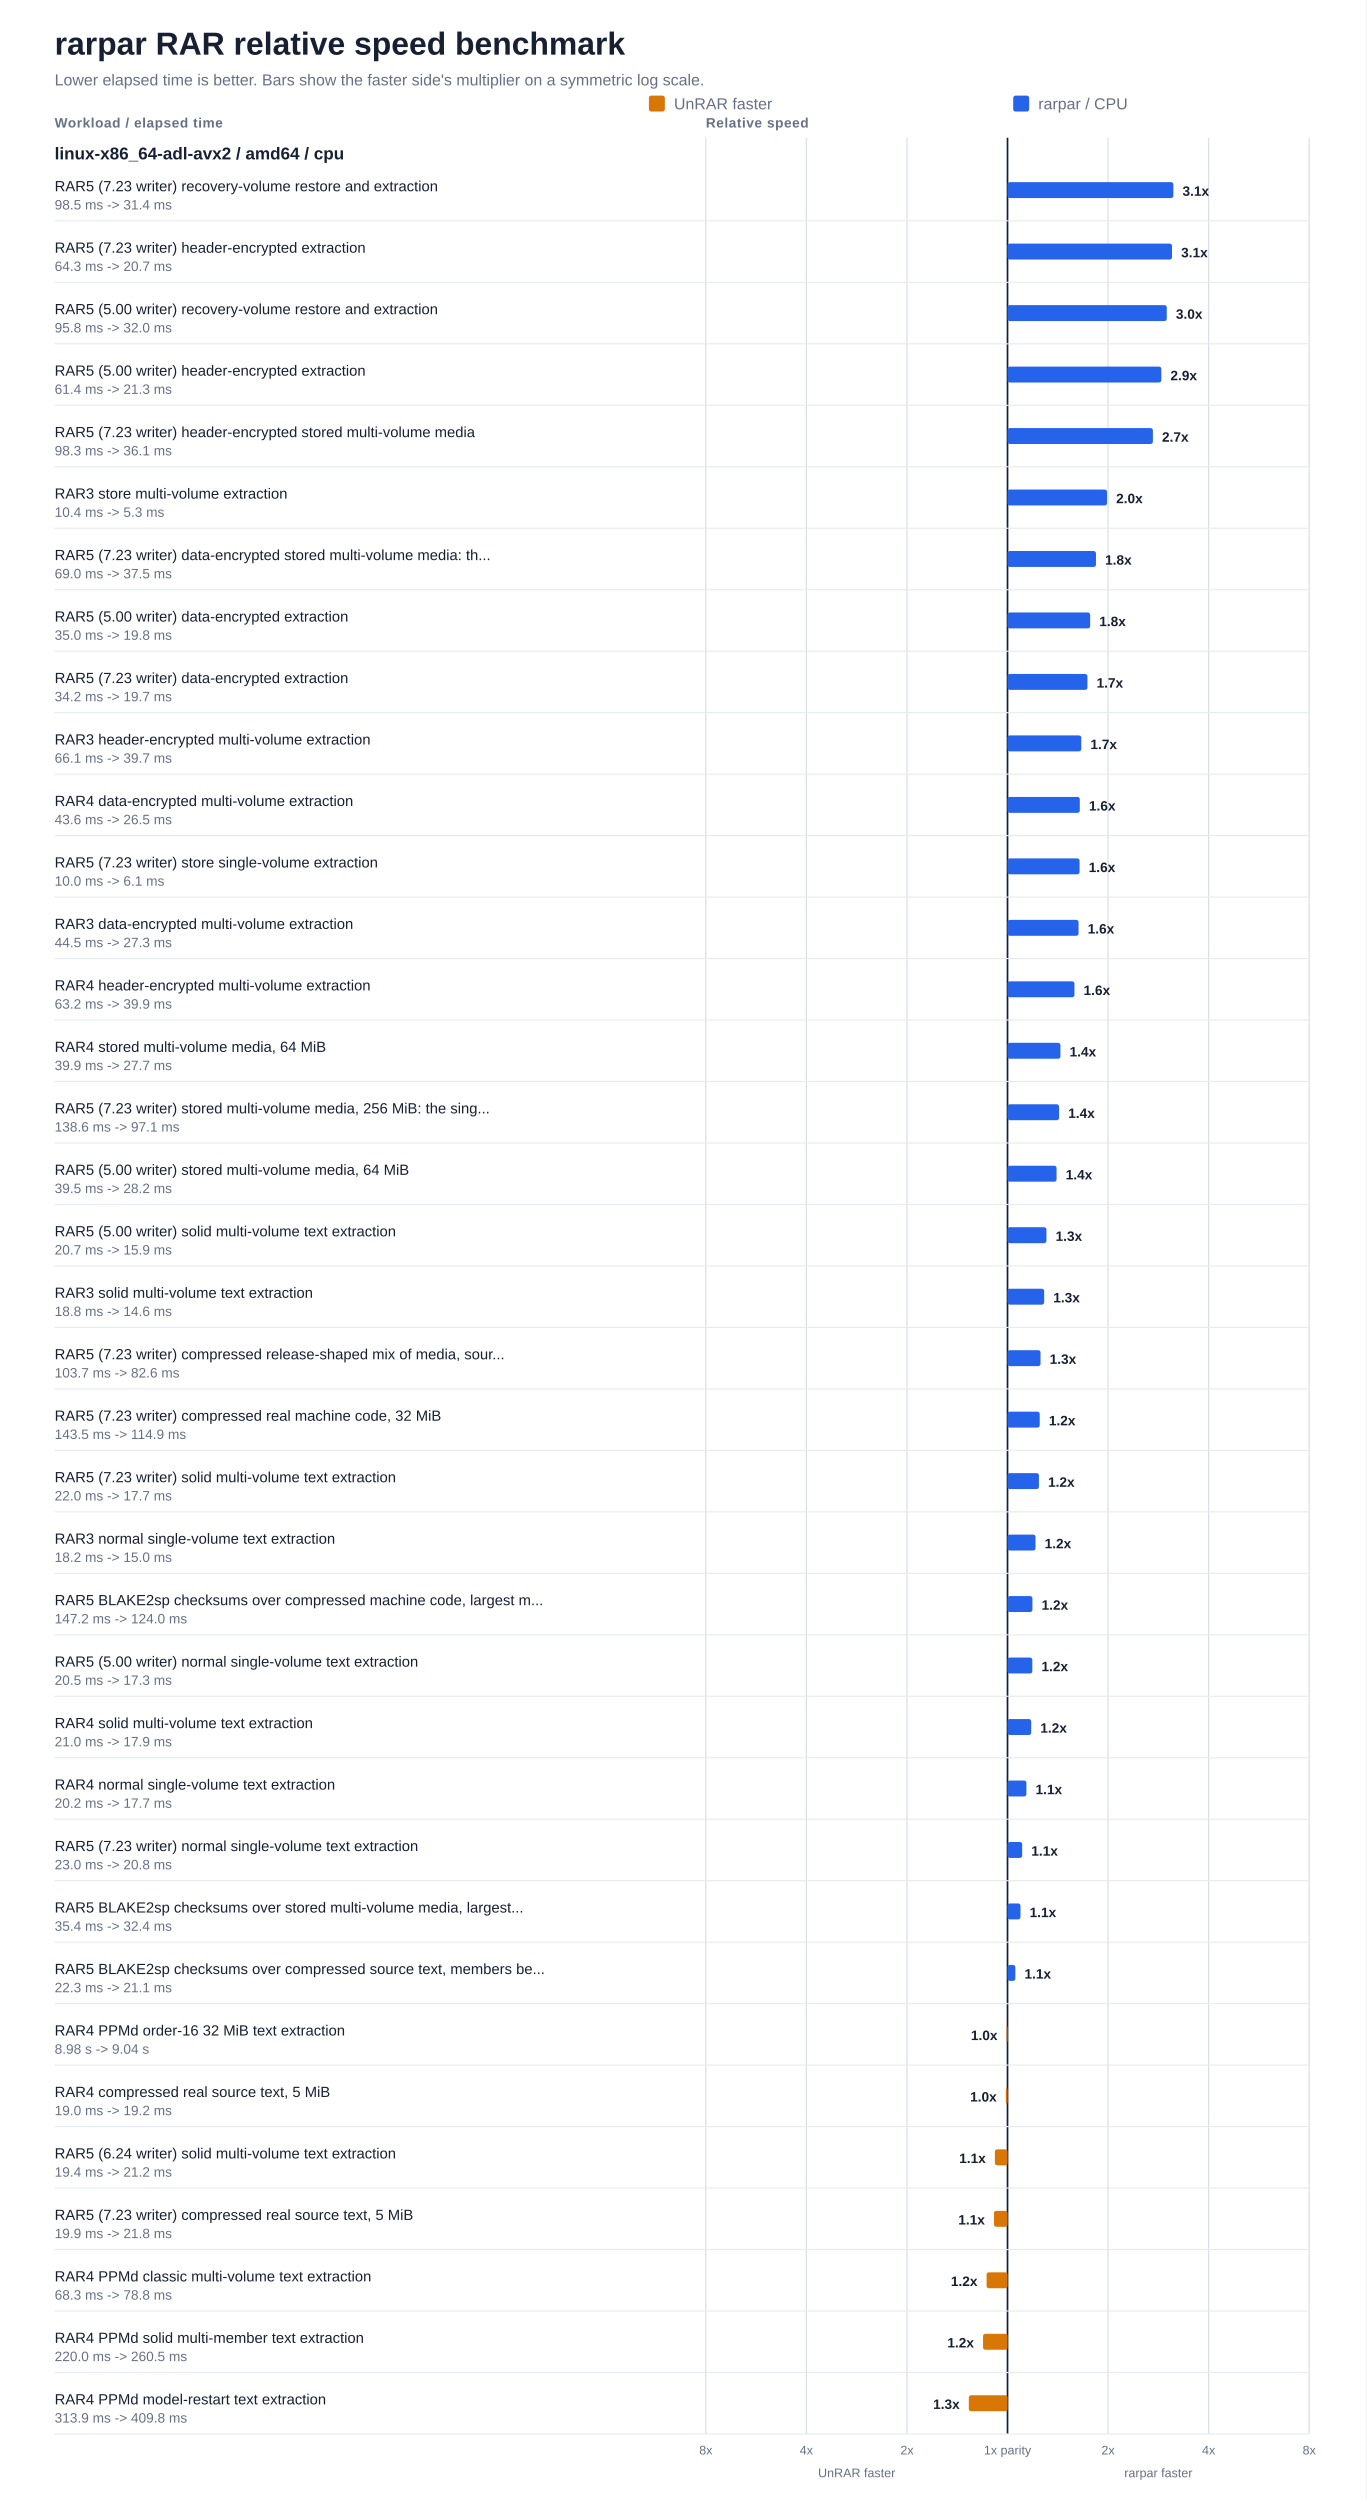
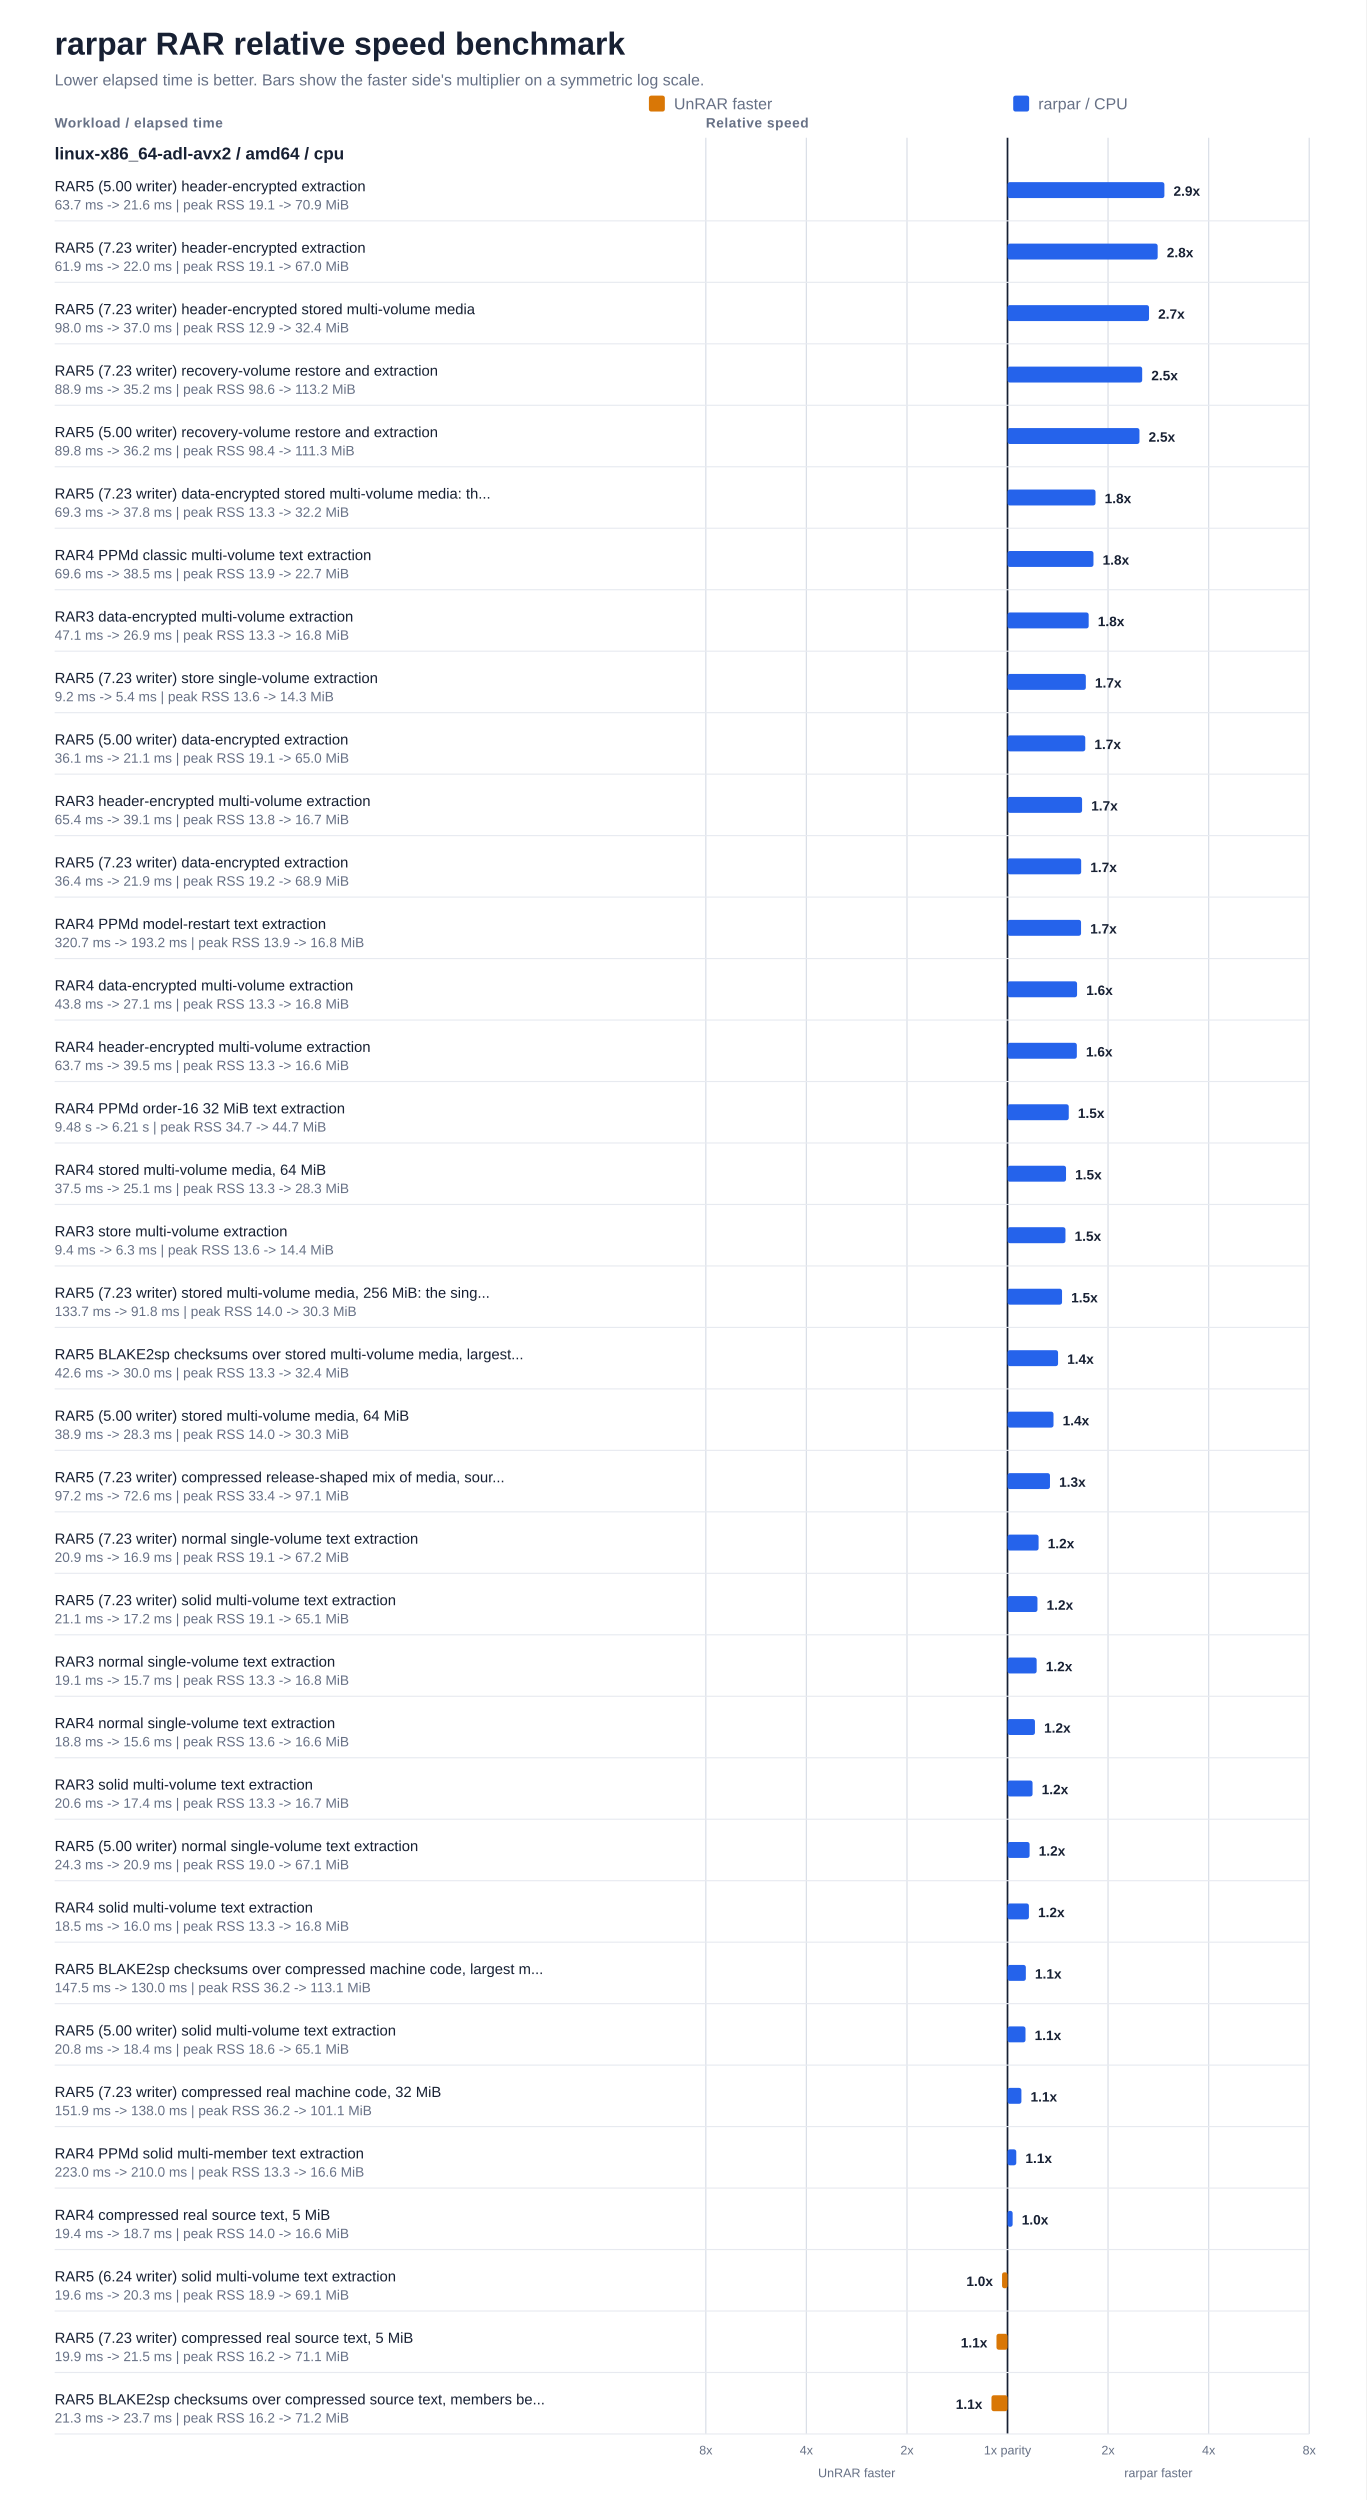
<svg xmlns="http://www.w3.org/2000/svg" width="1200" height="2196" viewBox="0 0 1200 2196" role="img" aria-labelledby="title desc">
  <style>
    .bg { fill: #ffffff; } text { font-family: Arial, sans-serif; fill: #172033; }
    .title { font-size: 28px; font-weight: 600; } .subtitle { font-size: 14px; fill: #667085; }
    .column { font-size: 12px; font-weight: 600; fill: #667085; letter-spacing: .04em; text-transform: uppercase; }
    .machine { font-size: 15px; font-weight: 600; } .workload { font-size: 13px; font-weight: 500; }
    .timing { font-size: 12px; fill: #667085; } .tick { font-size: 11px; fill: #667085; } .ratio { font-size: 12px; font-weight: 600; }
    .grid { stroke: #d7dce5; stroke-width: 1; } .parity { stroke: #172033; stroke-width: 1.5; } .rule { stroke: #e7eaf0; stroke-width: 1; }
    .cpu { fill: #2563eb; } .gpu { fill: #7c3aed; } .slower { fill: #d97706; }
    @media (prefers-color-scheme: dark) { .bg { fill: #0d1117; } text { fill: #e6edf3; } .subtitle, .column, .timing, .tick { fill: #9ca7b5; } .grid { stroke: #30363d; } .parity { stroke: #e6edf3; } .rule { stroke: #21262d; } .cpu { fill: #58a6ff; } .gpu { fill: #bc8cff; } .slower { fill: #f2a65a; } }
  </style>
  <rect class="bg" width="1200" height="2196" />
  <text class="title" x="48" y="48">rarpar RAR relative speed benchmark</text>
  <text class="subtitle" x="48" y="75">Lower elapsed time is better. Bars show the faster side's multiplier on a symmetric log scale.</text>
  <g aria-label="Legend">
    <rect class="slower" x="570" y="84" width="14" height="14" rx="2" />
    <text class="subtitle" x="592" y="96">UnRAR faster</text>
    <rect class="cpu" x="890" y="84" width="14" height="14" rx="2" />
    <text class="subtitle" x="912" y="96">rarpar / CPU</text>
  </g>
  <text class="column" x="48" y="112">Workload / elapsed time</text>
  <text class="column" x="620" y="112">Relative speed</text>
  <g aria-label="Relative speed axis">
    <line class="grid" x1="620.0" y1="121" x2="620.0" y2="2138" />
    <text class="tick" x="620.0" y="2156" text-anchor="middle">8x</text>
    <line class="grid" x1="708.3" y1="121" x2="708.3" y2="2138" />
    <text class="tick" x="708.3" y="2156" text-anchor="middle">4x</text>
    <line class="grid" x1="796.7" y1="121" x2="796.7" y2="2138" />
    <text class="tick" x="796.7" y="2156" text-anchor="middle">2x</text>
    <line class="parity" x1="885.0" y1="121" x2="885.0" y2="2138" />
    <text class="tick" x="885.0" y="2156" text-anchor="middle">1x parity</text>
    <line class="grid" x1="973.3" y1="121" x2="973.3" y2="2138" />
    <text class="tick" x="973.3" y="2156" text-anchor="middle">2x</text>
    <line class="grid" x1="1061.7" y1="121" x2="1061.7" y2="2138" />
    <text class="tick" x="1061.7" y="2156" text-anchor="middle">4x</text>
    <line class="grid" x1="1150.0" y1="121" x2="1150.0" y2="2138" />
    <text class="tick" x="1150.0" y="2156" text-anchor="middle">8x</text>
    <text class="tick" x="752.5" y="2176" text-anchor="middle">UnRAR faster</text>
    <text class="tick" x="1017.5" y="2176" text-anchor="middle">rarpar faster</text>
  </g>
  <g aria-label="RAR benchmarks">
    <text class="machine" x="48" y="140">linux-x86_64-adl-avx2 / amd64 / cpu</text>
-     <text class="workload" x="48" y="168">RAR5 (7.23 writer) recovery-volume restore and extraction</text>
-     <text class="timing" x="48" y="184">98.5 ms -&gt; 31.4 ms</text>
-     <rect class="cpu" x="885.0" y="160" width="145.7" height="14" rx="2" />
-     <text class="ratio" x="1038.7" y="172">3.1x</text>
+     <text class="workload" x="48" y="168">RAR5 (5.00 writer) header-encrypted extraction</text>
+     <text class="timing" x="48" y="184">63.7 ms -&gt; 21.6 ms  |  peak RSS 19.1 -&gt; 70.9 MiB</text>
+     <rect class="cpu" x="885.0" y="160" width="137.8" height="14" rx="2" />
+     <text class="ratio" x="1030.8" y="172">2.9x</text>
    <line class="rule" x1="48" y1="194" x2="1150" y2="194" />
    <text class="workload" x="48" y="222">RAR5 (7.23 writer) header-encrypted extraction</text>
-     <text class="timing" x="48" y="238">64.3 ms -&gt; 20.7 ms</text>
-     <rect class="cpu" x="885.0" y="214" width="144.5" height="14" rx="2" />
-     <text class="ratio" x="1037.5" y="226">3.1x</text>
+     <text class="timing" x="48" y="238">61.9 ms -&gt; 22.0 ms  |  peak RSS 19.1 -&gt; 67.0 MiB</text>
+     <rect class="cpu" x="885.0" y="214" width="131.9" height="14" rx="2" />
+     <text class="ratio" x="1024.9" y="226">2.8x</text>
    <line class="rule" x1="48" y1="248" x2="1150" y2="248" />
-     <text class="workload" x="48" y="276">RAR5 (5.00 writer) recovery-volume restore and extraction</text>
-     <text class="timing" x="48" y="292">95.8 ms -&gt; 32.0 ms</text>
-     <rect class="cpu" x="885.0" y="268" width="139.9" height="14" rx="2" />
-     <text class="ratio" x="1032.9" y="280">3.0x</text>
+     <text class="workload" x="48" y="276">RAR5 (7.23 writer) header-encrypted stored multi-volume media</text>
+     <text class="timing" x="48" y="292">98.0 ms -&gt; 37.0 ms  |  peak RSS 12.9 -&gt; 32.4 MiB</text>
+     <rect class="cpu" x="885.0" y="268" width="124.3" height="14" rx="2" />
+     <text class="ratio" x="1017.3" y="280">2.7x</text>
    <line class="rule" x1="48" y1="302" x2="1150" y2="302" />
-     <text class="workload" x="48" y="330">RAR5 (5.00 writer) header-encrypted extraction</text>
-     <text class="timing" x="48" y="346">61.4 ms -&gt; 21.3 ms</text>
-     <rect class="cpu" x="885.0" y="322" width="135.1" height="14" rx="2" />
-     <text class="ratio" x="1028.1" y="334">2.9x</text>
+     <text class="workload" x="48" y="330">RAR5 (7.23 writer) recovery-volume restore and extraction</text>
+     <text class="timing" x="48" y="346">88.9 ms -&gt; 35.2 ms  |  peak RSS 98.6 -&gt; 113.2 MiB</text>
+     <rect class="cpu" x="885.0" y="322" width="118.3" height="14" rx="2" />
+     <text class="ratio" x="1011.3" y="334">2.5x</text>
    <line class="rule" x1="48" y1="356" x2="1150" y2="356" />
-     <text class="workload" x="48" y="384">RAR5 (7.23 writer) header-encrypted stored multi-volume media</text>
-     <text class="timing" x="48" y="400">98.3 ms -&gt; 36.1 ms</text>
-     <rect class="cpu" x="885.0" y="376" width="127.7" height="14" rx="2" />
-     <text class="ratio" x="1020.7" y="388">2.7x</text>
+     <text class="workload" x="48" y="384">RAR5 (5.00 writer) recovery-volume restore and extraction</text>
+     <text class="timing" x="48" y="400">89.8 ms -&gt; 36.2 ms  |  peak RSS 98.4 -&gt; 111.3 MiB</text>
+     <rect class="cpu" x="885.0" y="376" width="115.9" height="14" rx="2" />
+     <text class="ratio" x="1008.9" y="388">2.5x</text>
    <line class="rule" x1="48" y1="410" x2="1150" y2="410" />
-     <text class="workload" x="48" y="438">RAR3 store multi-volume extraction</text>
-     <text class="timing" x="48" y="454">10.4 ms -&gt; 5.3 ms</text>
-     <rect class="cpu" x="885.0" y="430" width="87.4" height="14" rx="2" />
-     <text class="ratio" x="980.4" y="442">2.0x</text>
+     <text class="workload" x="48" y="438">RAR5 (7.23 writer) data-encrypted stored multi-volume media: th...</text>
+     <text class="timing" x="48" y="454">69.3 ms -&gt; 37.8 ms  |  peak RSS 13.3 -&gt; 32.2 MiB</text>
+     <rect class="cpu" x="885.0" y="430" width="77.3" height="14" rx="2" />
+     <text class="ratio" x="970.3" y="442">1.8x</text>
    <line class="rule" x1="48" y1="464" x2="1150" y2="464" />
-     <text class="workload" x="48" y="492">RAR5 (7.23 writer) data-encrypted stored multi-volume media: th...</text>
-     <text class="timing" x="48" y="508">69.0 ms -&gt; 37.5 ms</text>
-     <rect class="cpu" x="885.0" y="484" width="77.7" height="14" rx="2" />
-     <text class="ratio" x="970.7" y="496">1.8x</text>
+     <text class="workload" x="48" y="492">RAR4 PPMd classic multi-volume text extraction</text>
+     <text class="timing" x="48" y="508">69.6 ms -&gt; 38.5 ms  |  peak RSS 13.9 -&gt; 22.7 MiB</text>
+     <rect class="cpu" x="885.0" y="484" width="75.5" height="14" rx="2" />
+     <text class="ratio" x="968.5" y="496">1.8x</text>
    <line class="rule" x1="48" y1="518" x2="1150" y2="518" />
-     <text class="workload" x="48" y="546">RAR5 (5.00 writer) data-encrypted extraction</text>
-     <text class="timing" x="48" y="562">35.0 ms -&gt; 19.8 ms</text>
-     <rect class="cpu" x="885.0" y="538" width="72.6" height="14" rx="2" />
-     <text class="ratio" x="965.6" y="550">1.8x</text>
+     <text class="workload" x="48" y="546">RAR3 data-encrypted multi-volume extraction</text>
+     <text class="timing" x="48" y="562">47.1 ms -&gt; 26.9 ms  |  peak RSS 13.3 -&gt; 16.8 MiB</text>
+     <rect class="cpu" x="885.0" y="538" width="71.3" height="14" rx="2" />
+     <text class="ratio" x="964.3" y="550">1.8x</text>
    <line class="rule" x1="48" y1="572" x2="1150" y2="572" />
-     <text class="workload" x="48" y="600">RAR5 (7.23 writer) data-encrypted extraction</text>
-     <text class="timing" x="48" y="616">34.2 ms -&gt; 19.7 ms</text>
-     <rect class="cpu" x="885.0" y="592" width="70.2" height="14" rx="2" />
-     <text class="ratio" x="963.2" y="604">1.7x</text>
+     <text class="workload" x="48" y="600">RAR5 (7.23 writer) store single-volume extraction</text>
+     <text class="timing" x="48" y="616">9.2 ms -&gt; 5.4 ms  |  peak RSS 13.6 -&gt; 14.3 MiB</text>
+     <rect class="cpu" x="885.0" y="592" width="68.8" height="14" rx="2" />
+     <text class="ratio" x="961.8" y="604">1.7x</text>
    <line class="rule" x1="48" y1="626" x2="1150" y2="626" />
-     <text class="workload" x="48" y="654">RAR3 header-encrypted multi-volume extraction</text>
-     <text class="timing" x="48" y="670">66.1 ms -&gt; 39.7 ms</text>
-     <rect class="cpu" x="885.0" y="646" width="64.8" height="14" rx="2" />
-     <text class="ratio" x="957.8" y="658">1.7x</text>
+     <text class="workload" x="48" y="654">RAR5 (5.00 writer) data-encrypted extraction</text>
+     <text class="timing" x="48" y="670">36.1 ms -&gt; 21.1 ms  |  peak RSS 19.1 -&gt; 65.0 MiB</text>
+     <rect class="cpu" x="885.0" y="646" width="68.3" height="14" rx="2" />
+     <text class="ratio" x="961.3" y="658">1.7x</text>
    <line class="rule" x1="48" y1="680" x2="1150" y2="680" />
-     <text class="workload" x="48" y="708">RAR4 data-encrypted multi-volume extraction</text>
-     <text class="timing" x="48" y="724">43.6 ms -&gt; 26.5 ms</text>
-     <rect class="cpu" x="885.0" y="700" width="63.5" height="14" rx="2" />
-     <text class="ratio" x="956.5" y="712">1.6x</text>
+     <text class="workload" x="48" y="708">RAR3 header-encrypted multi-volume extraction</text>
+     <text class="timing" x="48" y="724">65.4 ms -&gt; 39.1 ms  |  peak RSS 13.8 -&gt; 16.7 MiB</text>
+     <rect class="cpu" x="885.0" y="700" width="65.5" height="14" rx="2" />
+     <text class="ratio" x="958.5" y="712">1.7x</text>
    <line class="rule" x1="48" y1="734" x2="1150" y2="734" />
-     <text class="workload" x="48" y="762">RAR5 (7.23 writer) store single-volume extraction</text>
-     <text class="timing" x="48" y="778">10.0 ms -&gt; 6.1 ms</text>
-     <rect class="cpu" x="885.0" y="754" width="63.3" height="14" rx="2" />
-     <text class="ratio" x="956.3" y="766">1.6x</text>
+     <text class="workload" x="48" y="762">RAR5 (7.23 writer) data-encrypted extraction</text>
+     <text class="timing" x="48" y="778">36.4 ms -&gt; 21.9 ms  |  peak RSS 19.2 -&gt; 68.9 MiB</text>
+     <rect class="cpu" x="885.0" y="754" width="64.7" height="14" rx="2" />
+     <text class="ratio" x="957.7" y="766">1.7x</text>
    <line class="rule" x1="48" y1="788" x2="1150" y2="788" />
-     <text class="workload" x="48" y="816">RAR3 data-encrypted multi-volume extraction</text>
-     <text class="timing" x="48" y="832">44.5 ms -&gt; 27.3 ms</text>
-     <rect class="cpu" x="885.0" y="808" width="62.4" height="14" rx="2" />
-     <text class="ratio" x="955.4" y="820">1.6x</text>
+     <text class="workload" x="48" y="816">RAR4 PPMd model-restart text extraction</text>
+     <text class="timing" x="48" y="832">320.7 ms -&gt; 193.2 ms  |  peak RSS 13.9 -&gt; 16.8 MiB</text>
+     <rect class="cpu" x="885.0" y="808" width="64.6" height="14" rx="2" />
+     <text class="ratio" x="957.6" y="820">1.7x</text>
    <line class="rule" x1="48" y1="842" x2="1150" y2="842" />
-     <text class="workload" x="48" y="870">RAR4 header-encrypted multi-volume extraction</text>
-     <text class="timing" x="48" y="886">63.2 ms -&gt; 39.9 ms</text>
-     <rect class="cpu" x="885.0" y="862" width="58.8" height="14" rx="2" />
-     <text class="ratio" x="951.8" y="874">1.6x</text>
+     <text class="workload" x="48" y="870">RAR4 data-encrypted multi-volume extraction</text>
+     <text class="timing" x="48" y="886">43.8 ms -&gt; 27.1 ms  |  peak RSS 13.3 -&gt; 16.8 MiB</text>
+     <rect class="cpu" x="885.0" y="862" width="61.1" height="14" rx="2" />
+     <text class="ratio" x="954.1" y="874">1.6x</text>
    <line class="rule" x1="48" y1="896" x2="1150" y2="896" />
-     <text class="workload" x="48" y="924">RAR4 stored multi-volume media, 64 MiB</text>
-     <text class="timing" x="48" y="940">39.9 ms -&gt; 27.7 ms</text>
-     <rect class="cpu" x="885.0" y="916" width="46.5" height="14" rx="2" />
-     <text class="ratio" x="939.5" y="928">1.4x</text>
+     <text class="workload" x="48" y="924">RAR4 header-encrypted multi-volume extraction</text>
+     <text class="timing" x="48" y="940">63.7 ms -&gt; 39.5 ms  |  peak RSS 13.3 -&gt; 16.6 MiB</text>
+     <rect class="cpu" x="885.0" y="916" width="60.9" height="14" rx="2" />
+     <text class="ratio" x="953.9" y="928">1.6x</text>
    <line class="rule" x1="48" y1="950" x2="1150" y2="950" />
-     <text class="workload" x="48" y="978">RAR5 (7.23 writer) stored multi-volume media, 256 MiB: the sing...</text>
-     <text class="timing" x="48" y="994">138.6 ms -&gt; 97.1 ms</text>
-     <rect class="cpu" x="885.0" y="970" width="45.3" height="14" rx="2" />
-     <text class="ratio" x="938.3" y="982">1.4x</text>
+     <text class="workload" x="48" y="978">RAR4 PPMd order-16 32 MiB text extraction</text>
+     <text class="timing" x="48" y="994">9.48 s -&gt; 6.21 s  |  peak RSS 34.7 -&gt; 44.7 MiB</text>
+     <rect class="cpu" x="885.0" y="970" width="53.8" height="14" rx="2" />
+     <text class="ratio" x="946.8" y="982">1.5x</text>
    <line class="rule" x1="48" y1="1004" x2="1150" y2="1004" />
-     <text class="workload" x="48" y="1032">RAR5 (5.00 writer) stored multi-volume media, 64 MiB</text>
-     <text class="timing" x="48" y="1048">39.5 ms -&gt; 28.2 ms</text>
-     <rect class="cpu" x="885.0" y="1024" width="43.1" height="14" rx="2" />
-     <text class="ratio" x="936.1" y="1036">1.4x</text>
+     <text class="workload" x="48" y="1032">RAR4 stored multi-volume media, 64 MiB</text>
+     <text class="timing" x="48" y="1048">37.5 ms -&gt; 25.1 ms  |  peak RSS 13.3 -&gt; 28.3 MiB</text>
+     <rect class="cpu" x="885.0" y="1024" width="51.4" height="14" rx="2" />
+     <text class="ratio" x="944.4" y="1036">1.5x</text>
    <line class="rule" x1="48" y1="1058" x2="1150" y2="1058" />
-     <text class="workload" x="48" y="1086">RAR5 (5.00 writer) solid multi-volume text extraction</text>
-     <text class="timing" x="48" y="1102">20.7 ms -&gt; 15.9 ms</text>
-     <rect class="cpu" x="885.0" y="1078" width="34.2" height="14" rx="2" />
-     <text class="ratio" x="927.2" y="1090">1.3x</text>
+     <text class="workload" x="48" y="1086">RAR3 store multi-volume extraction</text>
+     <text class="timing" x="48" y="1102">9.4 ms -&gt; 6.3 ms  |  peak RSS 13.6 -&gt; 14.4 MiB</text>
+     <rect class="cpu" x="885.0" y="1078" width="50.9" height="14" rx="2" />
+     <text class="ratio" x="943.9" y="1090">1.5x</text>
    <line class="rule" x1="48" y1="1112" x2="1150" y2="1112" />
-     <text class="workload" x="48" y="1140">RAR3 solid multi-volume text extraction</text>
-     <text class="timing" x="48" y="1156">18.8 ms -&gt; 14.6 ms</text>
-     <rect class="cpu" x="885.0" y="1132" width="32.2" height="14" rx="2" />
-     <text class="ratio" x="925.2" y="1144">1.3x</text>
+     <text class="workload" x="48" y="1140">RAR5 (7.23 writer) stored multi-volume media, 256 MiB: the sing...</text>
+     <text class="timing" x="48" y="1156">133.7 ms -&gt; 91.8 ms  |  peak RSS 14.0 -&gt; 30.3 MiB</text>
+     <rect class="cpu" x="885.0" y="1132" width="47.9" height="14" rx="2" />
+     <text class="ratio" x="940.9" y="1144">1.5x</text>
    <line class="rule" x1="48" y1="1166" x2="1150" y2="1166" />
-     <text class="workload" x="48" y="1194">RAR5 (7.23 writer) compressed release-shaped mix of media, sour...</text>
-     <text class="timing" x="48" y="1210">103.7 ms -&gt; 82.6 ms</text>
-     <rect class="cpu" x="885.0" y="1186" width="29.0" height="14" rx="2" />
-     <text class="ratio" x="922.0" y="1198">1.3x</text>
+     <text class="workload" x="48" y="1194">RAR5 BLAKE2sp checksums over stored multi-volume media, largest...</text>
+     <text class="timing" x="48" y="1210">42.6 ms -&gt; 30.0 ms  |  peak RSS 13.3 -&gt; 32.4 MiB</text>
+     <rect class="cpu" x="885.0" y="1186" width="44.4" height="14" rx="2" />
+     <text class="ratio" x="937.4" y="1198">1.4x</text>
    <line class="rule" x1="48" y1="1220" x2="1150" y2="1220" />
-     <text class="workload" x="48" y="1248">RAR5 (7.23 writer) compressed real machine code, 32 MiB</text>
-     <text class="timing" x="48" y="1264">143.5 ms -&gt; 114.9 ms</text>
-     <rect class="cpu" x="885.0" y="1240" width="28.3" height="14" rx="2" />
-     <text class="ratio" x="921.3" y="1252">1.2x</text>
+     <text class="workload" x="48" y="1248">RAR5 (5.00 writer) stored multi-volume media, 64 MiB</text>
+     <text class="timing" x="48" y="1264">38.9 ms -&gt; 28.3 ms  |  peak RSS 14.0 -&gt; 30.3 MiB</text>
+     <rect class="cpu" x="885.0" y="1240" width="40.4" height="14" rx="2" />
+     <text class="ratio" x="933.4" y="1252">1.4x</text>
    <line class="rule" x1="48" y1="1274" x2="1150" y2="1274" />
-     <text class="workload" x="48" y="1302">RAR5 (7.23 writer) solid multi-volume text extraction</text>
-     <text class="timing" x="48" y="1318">22.0 ms -&gt; 17.7 ms</text>
-     <rect class="cpu" x="885.0" y="1294" width="27.6" height="14" rx="2" />
-     <text class="ratio" x="920.6" y="1306">1.2x</text>
+     <text class="workload" x="48" y="1302">RAR5 (7.23 writer) compressed release-shaped mix of media, sour...</text>
+     <text class="timing" x="48" y="1318">97.2 ms -&gt; 72.6 ms  |  peak RSS 33.4 -&gt; 97.1 MiB</text>
+     <rect class="cpu" x="885.0" y="1294" width="37.3" height="14" rx="2" />
+     <text class="ratio" x="930.3" y="1306">1.3x</text>
    <line class="rule" x1="48" y1="1328" x2="1150" y2="1328" />
-     <text class="workload" x="48" y="1356">RAR3 normal single-volume text extraction</text>
-     <text class="timing" x="48" y="1372">18.2 ms -&gt; 15.0 ms</text>
-     <rect class="cpu" x="885.0" y="1348" width="24.6" height="14" rx="2" />
-     <text class="ratio" x="917.6" y="1360">1.2x</text>
+     <text class="workload" x="48" y="1356">RAR5 (7.23 writer) normal single-volume text extraction</text>
+     <text class="timing" x="48" y="1372">20.9 ms -&gt; 16.9 ms  |  peak RSS 19.1 -&gt; 67.2 MiB</text>
+     <rect class="cpu" x="885.0" y="1348" width="27.3" height="14" rx="2" />
+     <text class="ratio" x="920.3" y="1360">1.2x</text>
    <line class="rule" x1="48" y1="1382" x2="1150" y2="1382" />
-     <text class="workload" x="48" y="1410">RAR5 BLAKE2sp checksums over compressed machine code, largest m...</text>
-     <text class="timing" x="48" y="1426">147.2 ms -&gt; 124.0 ms</text>
-     <rect class="cpu" x="885.0" y="1402" width="21.9" height="14" rx="2" />
-     <text class="ratio" x="914.9" y="1414">1.2x</text>
+     <text class="workload" x="48" y="1410">RAR5 (7.23 writer) solid multi-volume text extraction</text>
+     <text class="timing" x="48" y="1426">21.1 ms -&gt; 17.2 ms  |  peak RSS 19.1 -&gt; 65.1 MiB</text>
+     <rect class="cpu" x="885.0" y="1402" width="26.3" height="14" rx="2" />
+     <text class="ratio" x="919.3" y="1414">1.2x</text>
    <line class="rule" x1="48" y1="1436" x2="1150" y2="1436" />
-     <text class="workload" x="48" y="1464">RAR5 (5.00 writer) normal single-volume text extraction</text>
-     <text class="timing" x="48" y="1480">20.5 ms -&gt; 17.3 ms</text>
-     <rect class="cpu" x="885.0" y="1456" width="21.8" height="14" rx="2" />
-     <text class="ratio" x="914.8" y="1468">1.2x</text>
+     <text class="workload" x="48" y="1464">RAR3 normal single-volume text extraction</text>
+     <text class="timing" x="48" y="1480">19.1 ms -&gt; 15.7 ms  |  peak RSS 13.3 -&gt; 16.8 MiB</text>
+     <rect class="cpu" x="885.0" y="1456" width="25.6" height="14" rx="2" />
+     <text class="ratio" x="918.6" y="1468">1.2x</text>
    <line class="rule" x1="48" y1="1490" x2="1150" y2="1490" />
-     <text class="workload" x="48" y="1518">RAR4 solid multi-volume text extraction</text>
-     <text class="timing" x="48" y="1534">21.0 ms -&gt; 17.9 ms</text>
-     <rect class="cpu" x="885.0" y="1510" width="20.8" height="14" rx="2" />
-     <text class="ratio" x="913.8" y="1522">1.2x</text>
+     <text class="workload" x="48" y="1518">RAR4 normal single-volume text extraction</text>
+     <text class="timing" x="48" y="1534">18.8 ms -&gt; 15.6 ms  |  peak RSS 13.6 -&gt; 16.6 MiB</text>
+     <rect class="cpu" x="885.0" y="1510" width="24.1" height="14" rx="2" />
+     <text class="ratio" x="917.1" y="1522">1.2x</text>
    <line class="rule" x1="48" y1="1544" x2="1150" y2="1544" />
-     <text class="workload" x="48" y="1572">RAR4 normal single-volume text extraction</text>
-     <text class="timing" x="48" y="1588">20.2 ms -&gt; 17.7 ms</text>
-     <rect class="cpu" x="885.0" y="1564" width="16.6" height="14" rx="2" />
-     <text class="ratio" x="909.6" y="1576">1.1x</text>
+     <text class="workload" x="48" y="1572">RAR3 solid multi-volume text extraction</text>
+     <text class="timing" x="48" y="1588">20.6 ms -&gt; 17.4 ms  |  peak RSS 13.3 -&gt; 16.7 MiB</text>
+     <rect class="cpu" x="885.0" y="1564" width="22.0" height="14" rx="2" />
+     <text class="ratio" x="915.0" y="1576">1.2x</text>
    <line class="rule" x1="48" y1="1598" x2="1150" y2="1598" />
-     <text class="workload" x="48" y="1626">RAR5 (7.23 writer) normal single-volume text extraction</text>
-     <text class="timing" x="48" y="1642">23.0 ms -&gt; 20.8 ms</text>
-     <rect class="cpu" x="885.0" y="1618" width="12.9" height="14" rx="2" />
-     <text class="ratio" x="905.9" y="1630">1.1x</text>
+     <text class="workload" x="48" y="1626">RAR5 (5.00 writer) normal single-volume text extraction</text>
+     <text class="timing" x="48" y="1642">24.3 ms -&gt; 20.9 ms  |  peak RSS 19.0 -&gt; 67.1 MiB</text>
+     <rect class="cpu" x="885.0" y="1618" width="19.4" height="14" rx="2" />
+     <text class="ratio" x="912.4" y="1630">1.2x</text>
    <line class="rule" x1="48" y1="1652" x2="1150" y2="1652" />
-     <text class="workload" x="48" y="1680">RAR5 BLAKE2sp checksums over stored multi-volume media, largest...</text>
-     <text class="timing" x="48" y="1696">35.4 ms -&gt; 32.4 ms</text>
-     <rect class="cpu" x="885.0" y="1672" width="11.4" height="14" rx="2" />
-     <text class="ratio" x="904.4" y="1684">1.1x</text>
+     <text class="workload" x="48" y="1680">RAR4 solid multi-volume text extraction</text>
+     <text class="timing" x="48" y="1696">18.5 ms -&gt; 16.0 ms  |  peak RSS 13.3 -&gt; 16.8 MiB</text>
+     <rect class="cpu" x="885.0" y="1672" width="18.8" height="14" rx="2" />
+     <text class="ratio" x="911.8" y="1684">1.2x</text>
    <line class="rule" x1="48" y1="1706" x2="1150" y2="1706" />
-     <text class="workload" x="48" y="1734">RAR5 BLAKE2sp checksums over compressed source text, members be...</text>
-     <text class="timing" x="48" y="1750">22.3 ms -&gt; 21.1 ms</text>
-     <rect class="cpu" x="885.0" y="1726" width="6.9" height="14" rx="2" />
-     <text class="ratio" x="899.9" y="1738">1.1x</text>
+     <text class="workload" x="48" y="1734">RAR5 BLAKE2sp checksums over compressed machine code, largest m...</text>
+     <text class="timing" x="48" y="1750">147.5 ms -&gt; 130.0 ms  |  peak RSS 36.2 -&gt; 113.1 MiB</text>
+     <rect class="cpu" x="885.0" y="1726" width="16.1" height="14" rx="2" />
+     <text class="ratio" x="909.1" y="1738">1.1x</text>
    <line class="rule" x1="48" y1="1760" x2="1150" y2="1760" />
-     <text class="workload" x="48" y="1788">RAR4 PPMd order-16 32 MiB text extraction</text>
-     <text class="timing" x="48" y="1804">8.98 s -&gt; 9.04 s</text>
-     <rect class="slower" x="884.2" y="1780" width="0.8" height="14" rx="2" />
-     <text class="ratio" x="876.2" y="1792" text-anchor="end">1.0x</text>
+     <text class="workload" x="48" y="1788">RAR5 (5.00 writer) solid multi-volume text extraction</text>
+     <text class="timing" x="48" y="1804">20.8 ms -&gt; 18.4 ms  |  peak RSS 18.6 -&gt; 65.1 MiB</text>
+     <rect class="cpu" x="885.0" y="1780" width="15.8" height="14" rx="2" />
+     <text class="ratio" x="908.8" y="1792">1.1x</text>
    <line class="rule" x1="48" y1="1814" x2="1150" y2="1814" />
-     <text class="workload" x="48" y="1842">RAR4 compressed real source text, 5 MiB</text>
-     <text class="timing" x="48" y="1858">19.0 ms -&gt; 19.2 ms</text>
-     <rect class="slower" x="883.5" y="1834" width="1.5" height="14" rx="2" />
-     <text class="ratio" x="875.5" y="1846" text-anchor="end">1.0x</text>
+     <text class="workload" x="48" y="1842">RAR5 (7.23 writer) compressed real machine code, 32 MiB</text>
+     <text class="timing" x="48" y="1858">151.9 ms -&gt; 138.0 ms  |  peak RSS 36.2 -&gt; 101.1 MiB</text>
+     <rect class="cpu" x="885.0" y="1834" width="12.2" height="14" rx="2" />
+     <text class="ratio" x="905.2" y="1846">1.1x</text>
    <line class="rule" x1="48" y1="1868" x2="1150" y2="1868" />
-     <text class="workload" x="48" y="1896">RAR5 (6.24 writer) solid multi-volume text extraction</text>
-     <text class="timing" x="48" y="1912">19.4 ms -&gt; 21.2 ms</text>
-     <rect class="slower" x="873.9" y="1888" width="11.1" height="14" rx="2" />
-     <text class="ratio" x="865.9" y="1900" text-anchor="end">1.1x</text>
+     <text class="workload" x="48" y="1896">RAR4 PPMd solid multi-member text extraction</text>
+     <text class="timing" x="48" y="1912">223.0 ms -&gt; 210.0 ms  |  peak RSS 13.3 -&gt; 16.6 MiB</text>
+     <rect class="cpu" x="885.0" y="1888" width="7.7" height="14" rx="2" />
+     <text class="ratio" x="900.7" y="1900">1.1x</text>
    <line class="rule" x1="48" y1="1922" x2="1150" y2="1922" />
-     <text class="workload" x="48" y="1950">RAR5 (7.23 writer) compressed real source text, 5 MiB</text>
-     <text class="timing" x="48" y="1966">19.9 ms -&gt; 21.8 ms</text>
-     <rect class="slower" x="873.1" y="1942" width="11.9" height="14" rx="2" />
-     <text class="ratio" x="865.1" y="1954" text-anchor="end">1.1x</text>
+     <text class="workload" x="48" y="1950">RAR4 compressed real source text, 5 MiB</text>
+     <text class="timing" x="48" y="1966">19.4 ms -&gt; 18.7 ms  |  peak RSS 14.0 -&gt; 16.6 MiB</text>
+     <rect class="cpu" x="885.0" y="1942" width="4.5" height="14" rx="2" />
+     <text class="ratio" x="897.5" y="1954">1.0x</text>
    <line class="rule" x1="48" y1="1976" x2="1150" y2="1976" />
-     <text class="workload" x="48" y="2004">RAR4 PPMd classic multi-volume text extraction</text>
-     <text class="timing" x="48" y="2020">68.3 ms -&gt; 78.8 ms</text>
-     <rect class="slower" x="866.6" y="1996" width="18.4" height="14" rx="2" />
-     <text class="ratio" x="858.6" y="2008" text-anchor="end">1.2x</text>
+     <text class="workload" x="48" y="2004">RAR5 (6.24 writer) solid multi-volume text extraction</text>
+     <text class="timing" x="48" y="2020">19.6 ms -&gt; 20.3 ms  |  peak RSS 18.9 -&gt; 69.1 MiB</text>
+     <rect class="slower" x="880.2" y="1996" width="4.8" height="14" rx="2" />
+     <text class="ratio" x="872.2" y="2008" text-anchor="end">1.0x</text>
    <line class="rule" x1="48" y1="2030" x2="1150" y2="2030" />
-     <text class="workload" x="48" y="2058">RAR4 PPMd solid multi-member text extraction</text>
-     <text class="timing" x="48" y="2074">220.0 ms -&gt; 260.5 ms</text>
-     <rect class="slower" x="863.5" y="2050" width="21.5" height="14" rx="2" />
-     <text class="ratio" x="855.5" y="2062" text-anchor="end">1.2x</text>
+     <text class="workload" x="48" y="2058">RAR5 (7.23 writer) compressed real source text, 5 MiB</text>
+     <text class="timing" x="48" y="2074">19.9 ms -&gt; 21.5 ms  |  peak RSS 16.2 -&gt; 71.1 MiB</text>
+     <rect class="slower" x="875.3" y="2050" width="9.7" height="14" rx="2" />
+     <text class="ratio" x="867.3" y="2062" text-anchor="end">1.1x</text>
    <line class="rule" x1="48" y1="2084" x2="1150" y2="2084" />
-     <text class="workload" x="48" y="2112">RAR4 PPMd model-restart text extraction</text>
-     <text class="timing" x="48" y="2128">313.9 ms -&gt; 409.8 ms</text>
-     <rect class="slower" x="851.0" y="2104" width="34.0" height="14" rx="2" />
-     <text class="ratio" x="843.0" y="2116" text-anchor="end">1.3x</text>
+     <text class="workload" x="48" y="2112">RAR5 BLAKE2sp checksums over compressed source text, members be...</text>
+     <text class="timing" x="48" y="2128">21.3 ms -&gt; 23.7 ms  |  peak RSS 16.2 -&gt; 71.2 MiB</text>
+     <rect class="slower" x="870.9" y="2104" width="14.1" height="14" rx="2" />
+     <text class="ratio" x="862.9" y="2116" text-anchor="end">1.1x</text>
    <line class="rule" x1="48" y1="2138" x2="1150" y2="2138" />
  </g>
</svg>
